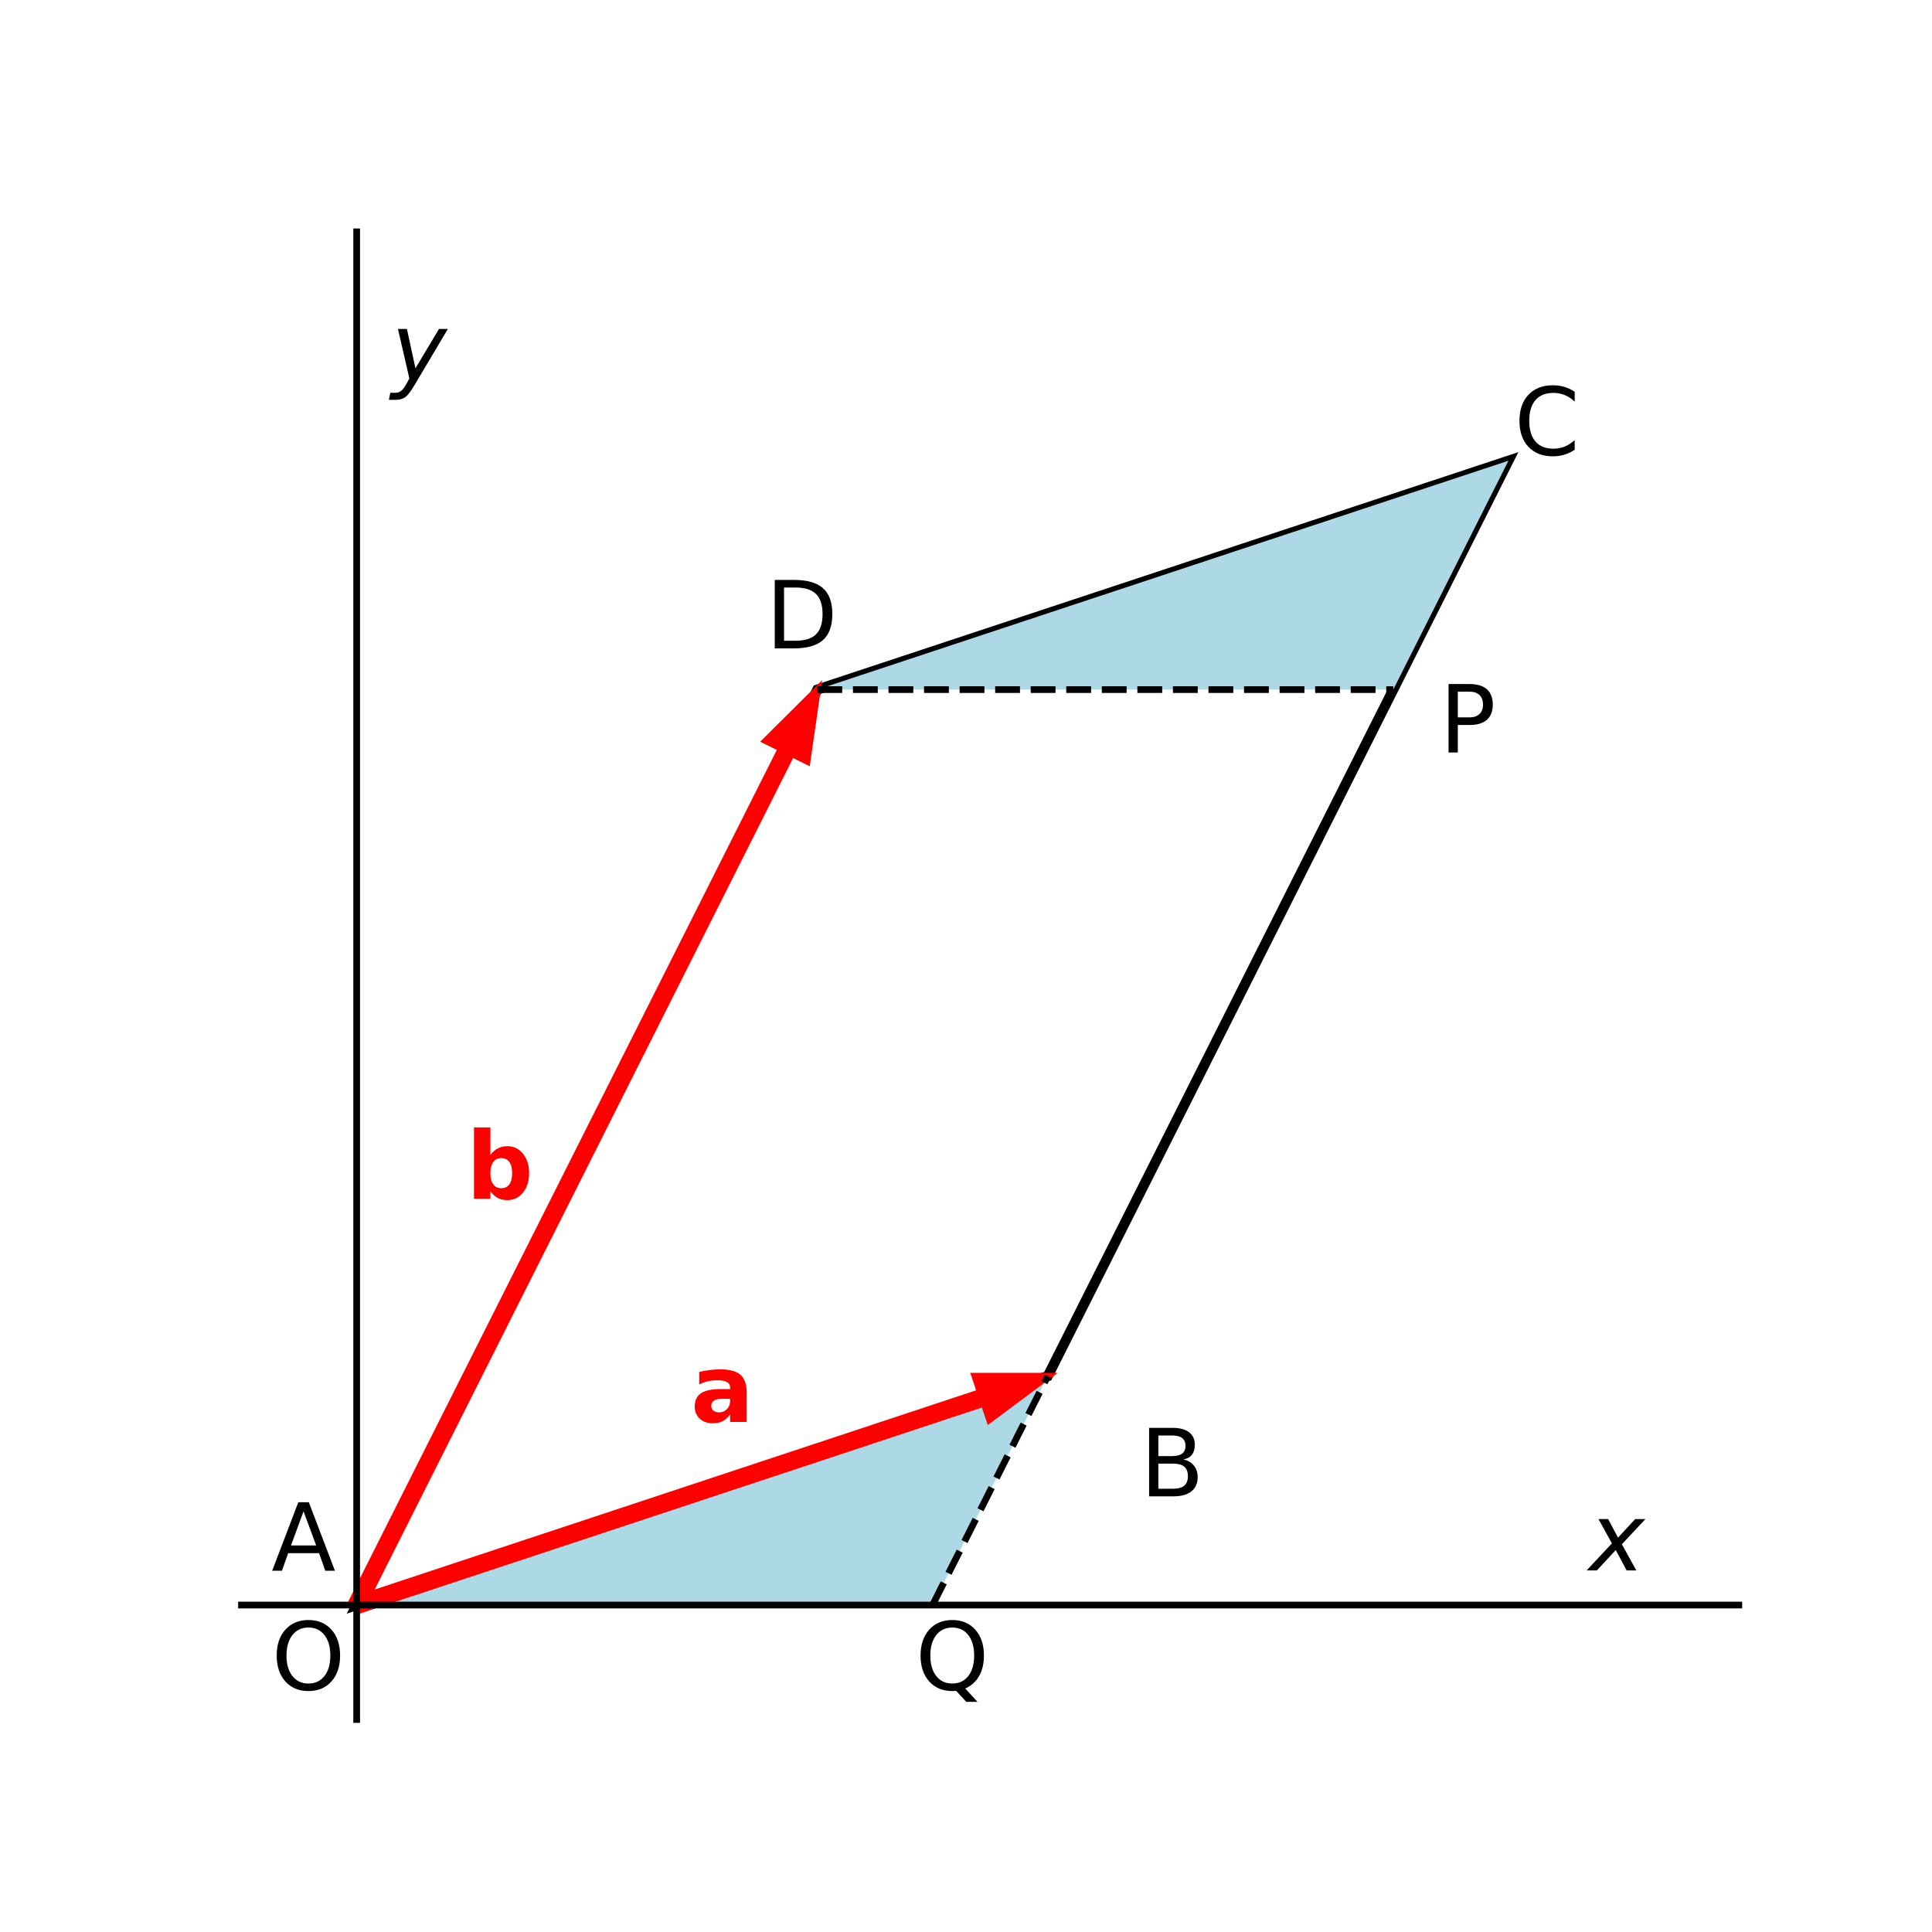
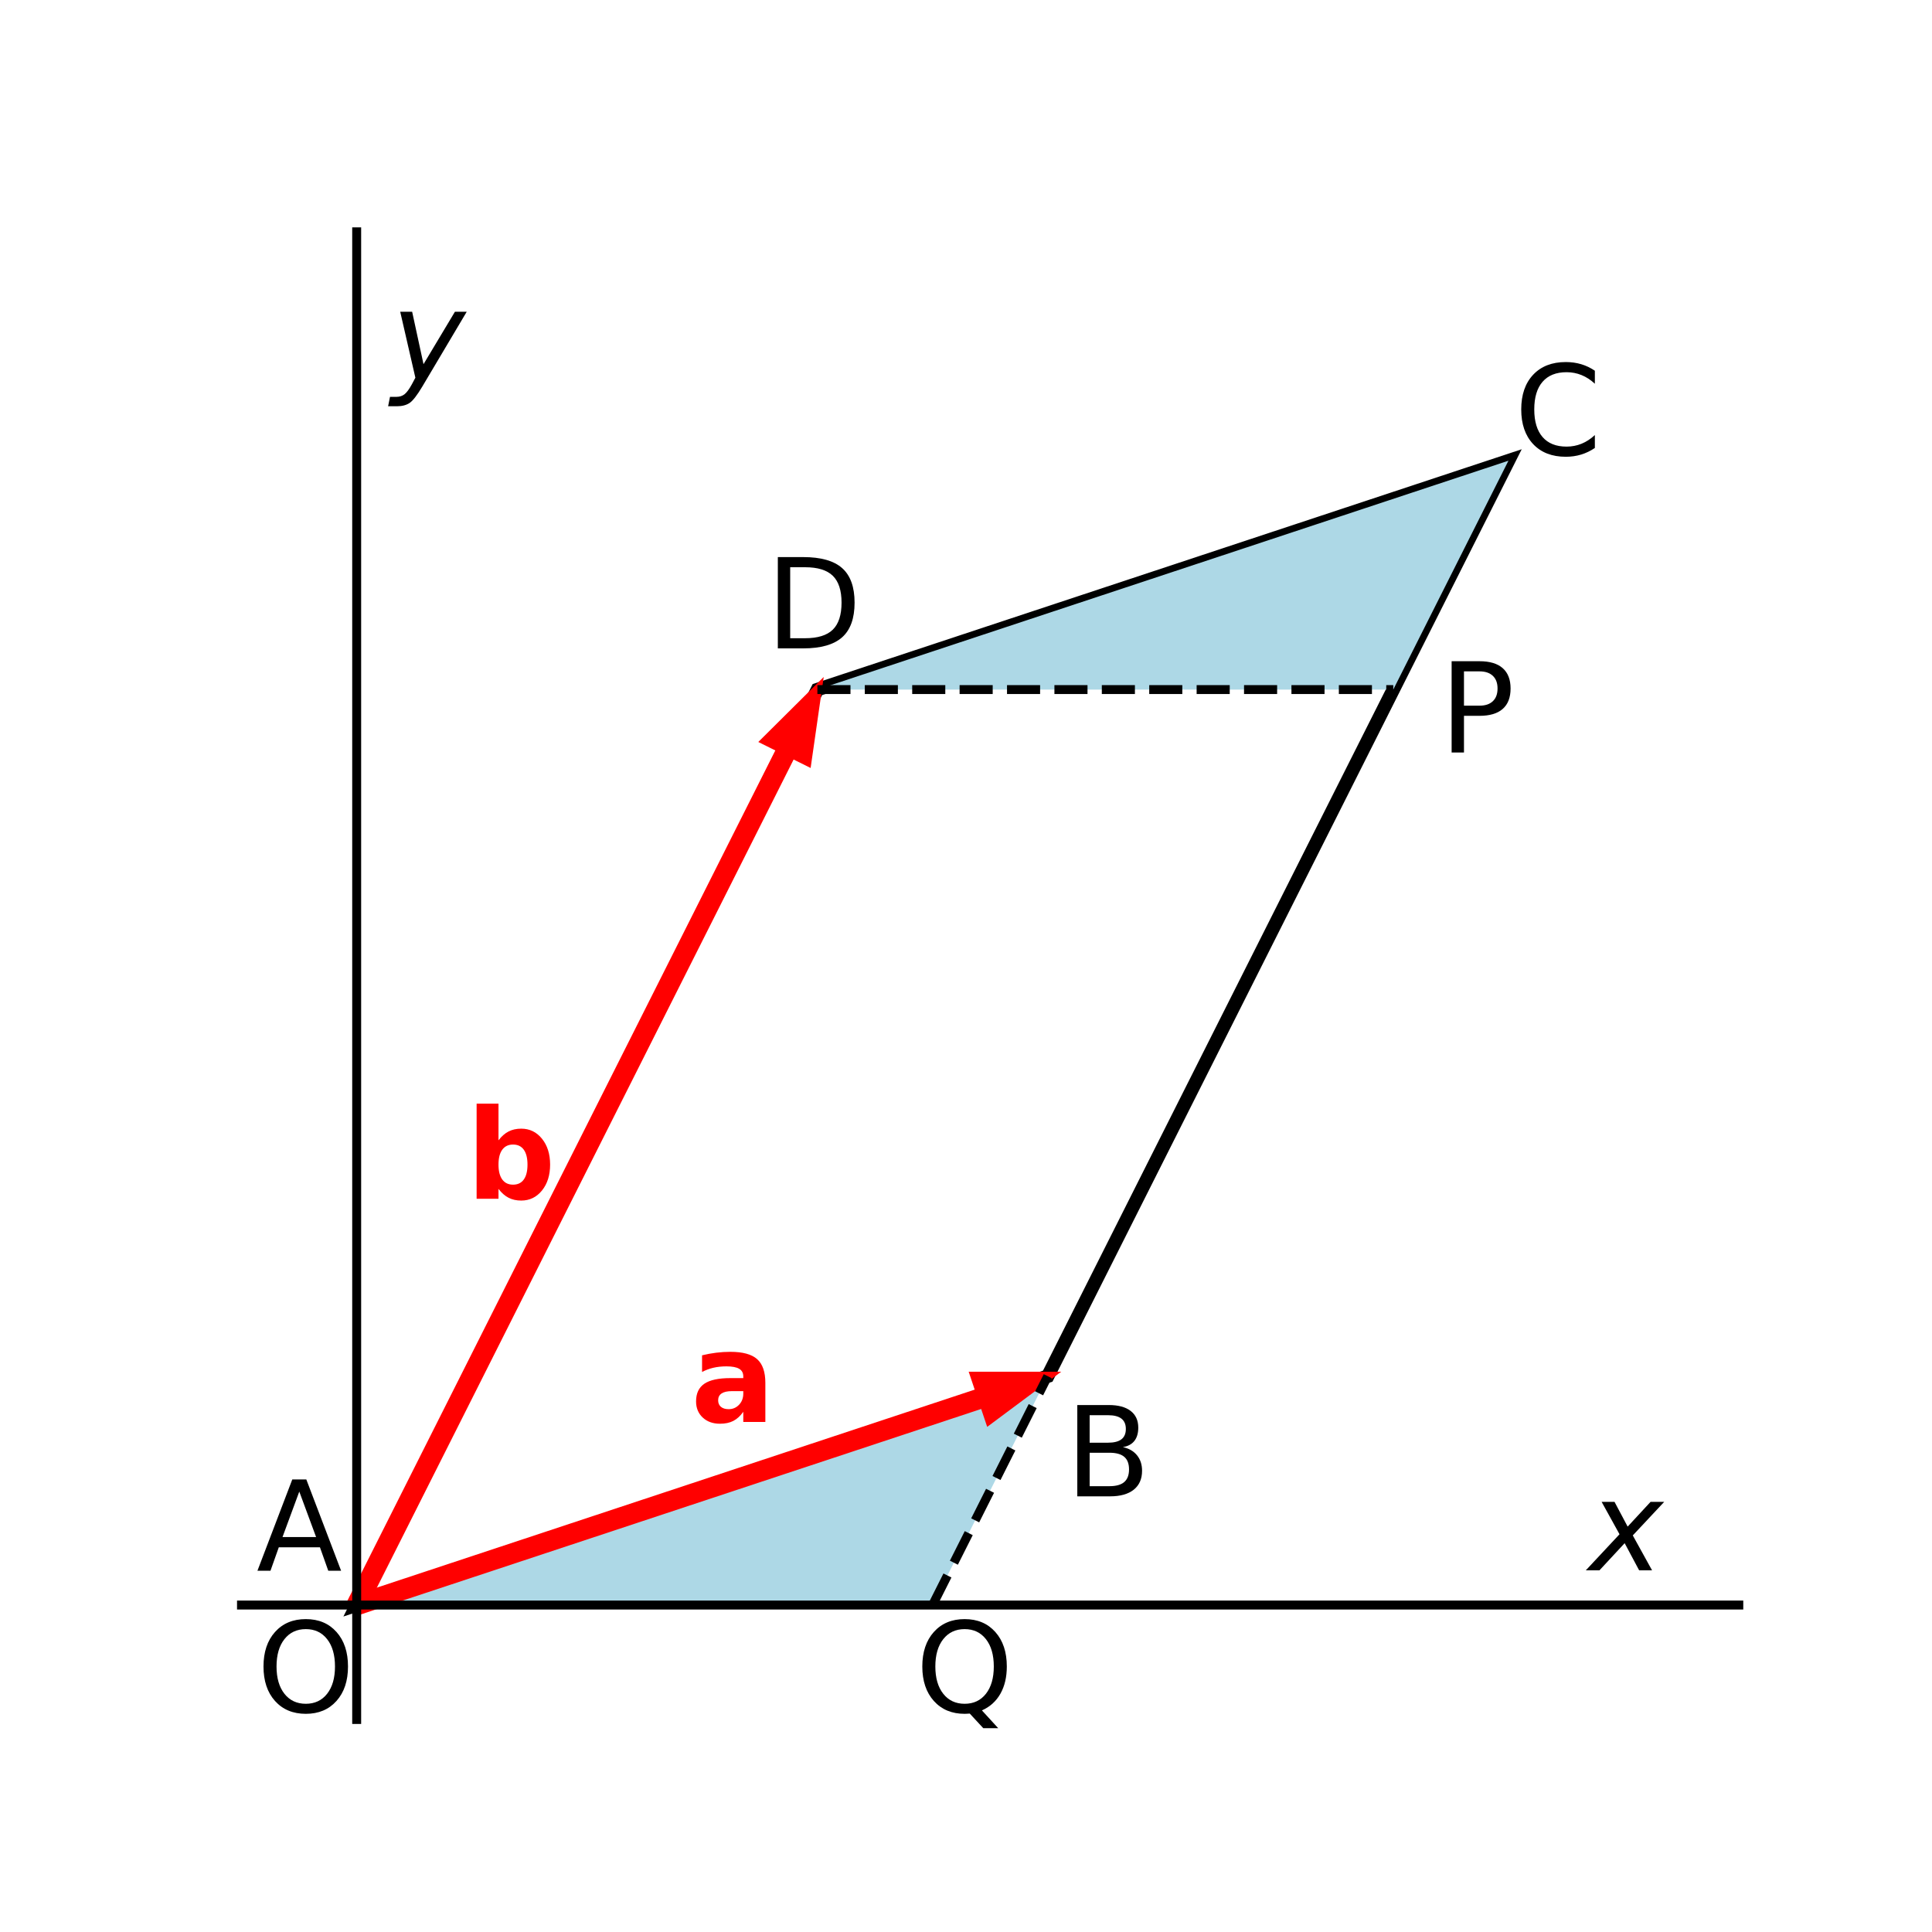
- <svg xmlns="http://www.w3.org/2000/svg" xmlns:xlink="http://www.w3.org/1999/xlink" height="288pt" version="1.1" viewBox="0 0 288 288" width="288pt">
+ <svg xmlns="http://www.w3.org/2000/svg" xmlns:xlink="http://www.w3.org/1999/xlink" height="216pt" version="1.1" viewBox="0 0 216 216" width="216pt">
  <defs>
    <style type="text/css">
*{stroke-linecap:butt;stroke-linejoin:round;}
  </style>
  </defs>
  <g id="figure_1">
    <g id="patch_1">
-       <path d="M 0 288  L 288 288  L 288 0  L 0 0  z " style="fill:#ffffff;" />
+       <path d="M 0 216  L 216 216  L 216 0  L 0 0  z " style="fill:#ffffff;" />
    </g>
    <g id="axes_1">
      <g id="patch_2">
-         <path d="M 36 256.32  L 259.2 256.32  L 259.2 34.56  L 36 34.56  z " style="fill:#ffffff;" />
+         <path d="M 27 192.24  L 194.4 192.24  L 194.4 25.92  L 27 25.92  z " style="fill:#ffffff;" />
      </g>
      <g id="patch_3">
-         <path clip-path="url(#p0ad5099d86)" d="M 53.169 239.262  L 156.185 205.145  L 224.862 68.677  L 121.846 102.794  z " style="fill:none;stroke:#000000;stroke-linejoin:miter;stroke-width:1.5;" />
+         <path clip-path="url(#p9e287395b3)" d="M 39.877 179.446  L 117.138 153.858  L 168.646 51.508  L 91.385 77.095  z " style="fill:none;stroke:#000000;stroke-linejoin:miter;stroke-width:1.5;" />
      </g>
      <g id="patch_4">
-         <path clip-path="url(#p0ad5099d86)" d="M 53.169 239.262  L 139.015 239.262  L 156.185 205.145  z " style="fill:#add8e6;" />
+         <path clip-path="url(#p9e287395b3)" d="M 39.877 179.446  L 104.262 179.446  L 117.138 153.858  z " style="fill:#add8e6;" />
      </g>
      <g id="patch_5">
-         <path clip-path="url(#p0ad5099d86)" d="M 121.846 102.794  L 207.692 102.794  L 224.862 68.677  z " style="fill:#add8e6;" />
+         <path clip-path="url(#p9e287395b3)" d="M 91.385 77.095  L 155.769 77.095  L 168.646 51.508  z " style="fill:#add8e6;" />
      </g>
      <g id="patch_6">
-         <path clip-path="url(#p0ad5099d86)" d="M 156.185 205.145  L 147.498 211.618  L 146.683 209.19  L 53.441 240.071  L 52.898 238.452  L 146.14 207.572  L 145.326 205.145  z " style="fill:#ff0000;stroke:#ff0000;stroke-linejoin:miter;" />
+         <path clip-path="url(#p9e287395b3)" d="M 117.138 153.858  L 110.623 158.713  L 110.012 156.893  L 40.081 180.053  L 39.673 178.839  L 109.605 155.679  L 108.994 153.858  z " style="fill:#ff0000;stroke:#ff0000;stroke-linejoin:miter;" />
      </g>
      <g id="patch_7">
-         <path clip-path="url(#p0ad5099d86)" d="M 121.846 102.794  L 120.31 113.474  L 118.007 112.33  L 53.937 239.643  L 52.401 238.88  L 116.471 111.567  L 114.168 110.423  z " style="fill:#ff0000;stroke:#ff0000;stroke-linejoin:miter;" />
+         <path clip-path="url(#p9e287395b3)" d="M 91.385 77.095  L 90.233 85.106  L 88.505 84.247  L 40.453 179.732  L 39.301 179.16  L 87.354 83.675  L 85.626 82.817  z " style="fill:#ff0000;stroke:#ff0000;stroke-linejoin:miter;" />
      </g>
      <g id="matplotlib.axis_1" />
      <g id="matplotlib.axis_2" />
      <g id="line2d_1">
-         <path clip-path="url(#p0ad5099d86)" d="M 139.015 239.262  L 156.185 205.145  " style="fill:none;stroke:#000000;stroke-dasharray:3.7,1.6;stroke-dashoffset:0;" />
+         <path clip-path="url(#p9e287395b3)" d="M 104.262 179.446  L 117.138 153.858  " style="fill:none;stroke:#000000;stroke-dasharray:3.7,1.6;stroke-dashoffset:0;" />
      </g>
      <g id="line2d_2">
-         <path clip-path="url(#p0ad5099d86)" d="M 121.846 102.794  L 207.692 102.794  " style="fill:none;stroke:#000000;stroke-dasharray:3.7,1.6;stroke-dashoffset:0;" />
+         <path clip-path="url(#p9e287395b3)" d="M 91.385 77.095  L 155.769 77.095  " style="fill:none;stroke:#000000;stroke-dasharray:3.7,1.6;stroke-dashoffset:0;" />
      </g>
      <g id="patch_8">
-         <path d="M 53.169 256.32  L 53.169 34.56  " style="fill:none;stroke:#000000;stroke-linecap:square;stroke-linejoin:miter;" />
+         <path d="M 39.877 192.24  L 39.877 25.92  " style="fill:none;stroke:#000000;stroke-linecap:square;stroke-linejoin:miter;" />
      </g>
      <g id="patch_9">
-         <path d="M 36 239.262  L 259.2 239.262  " style="fill:none;stroke:#000000;stroke-linecap:square;stroke-linejoin:miter;" />
+         <path d="M 27 179.446  L 194.4 179.446  " style="fill:none;stroke:#000000;stroke-linecap:square;stroke-linejoin:miter;" />
      </g>
      <g id="text_1">
        <defs>
-           <path d="M 32.906 24.609  Q 27.438 24.609 24.672 22.75  Q 21.922 20.906 21.922 17.281  Q 21.922 13.969 24.141 12.078  Q 26.375 10.203 30.328 10.203  Q 35.25 10.203 38.625 13.734  Q 42 17.281 42 22.609  L 42 24.609  z M 59.625 31.203  L 59.625 0  L 42 0  L 42 8.109  Q 38.484 3.125 34.078 0.844  Q 29.688 -1.422 23.391 -1.422  Q 14.891 -1.422 9.594 3.531  Q 4.297 8.5 4.297 16.406  Q 4.297 26.031 10.906 30.516  Q 17.531 35.016 31.688 35.016  L 42 35.016  L 42 36.375  Q 42 40.531 38.719 42.453  Q 35.453 44.391 28.516 44.391  Q 22.906 44.391 18.062 43.266  Q 13.234 42.141 9.078 39.891  L 9.078 53.219  Q 14.703 54.594 20.359 55.297  Q 26.031 56 31.688 56  Q 46.484 56 53.047 50.172  Q 59.625 44.344 59.625 31.203  z " id="DejaVuSans-Bold-97" />
+           <path d="M 19.672 64.797  L 19.672 37.406  L 32.078 37.406  Q 38.969 37.406 42.719 40.969  Q 46.484 44.531 46.484 51.125  Q 46.484 57.672 42.719 61.234  Q 38.969 64.797 32.078 64.797  z M 9.812 72.906  L 32.078 72.906  Q 44.344 72.906 50.609 67.359  Q 56.891 61.812 56.891 51.125  Q 56.891 40.328 50.609 34.812  Q 44.344 29.297 32.078 29.297  L 19.672 29.297  L 19.672 0  L 9.812 0  z " id="DejaVuSans-80" />
        </defs>
-         <g style="fill:#ff0000;" transform="translate(102.96 211.968)scale(0.14 -0.14)">
-           <use xlink:href="#DejaVuSans-Bold-97" />
+         <g transform="translate(160.92 84.132)scale(0.14 -0.14)">
+           <use xlink:href="#DejaVuSans-80" />
        </g>
      </g>
      <g id="text_2">
        <defs>
-           <path d="M 37.5 11.281  Q 43.109 11.281 46.062 15.375  Q 49.031 19.484 49.031 27.297  Q 49.031 35.109 46.062 39.203  Q 43.109 43.312 37.5 43.312  Q 31.891 43.312 28.875 39.188  Q 25.875 35.062 25.875 27.297  Q 25.875 19.531 28.875 15.406  Q 31.891 11.281 37.5 11.281  z M 25.875 46.688  Q 29.5 51.469 33.891 53.734  Q 38.281 56 44 56  Q 54.109 56 60.594 47.969  Q 67.094 39.938 67.094 27.297  Q 67.094 14.656 60.594 6.609  Q 54.109 -1.422 44 -1.422  Q 38.281 -1.422 33.891 0.844  Q 29.5 3.125 25.875 7.906  L 25.875 0  L 8.406 0  L 8.406 75.984  L 25.875 75.984  z " id="DejaVuSans-Bold-98" />
+           <path d="M 39.406 66.219  Q 28.656 66.219 22.328 58.203  Q 16.016 50.203 16.016 36.375  Q 16.016 22.609 22.328 14.594  Q 28.656 6.594 39.406 6.594  Q 50.141 6.594 56.422 14.594  Q 62.703 22.609 62.703 36.375  Q 62.703 50.203 56.422 58.203  Q 50.141 66.219 39.406 66.219  z M 53.219 1.312  L 66.219 -12.891  L 54.297 -12.891  L 43.5 -1.219  Q 41.891 -1.312 41.031 -1.359  Q 40.188 -1.422 39.406 -1.422  Q 24.031 -1.422 14.812 8.859  Q 5.609 19.141 5.609 36.375  Q 5.609 53.656 14.812 63.938  Q 24.031 74.219 39.406 74.219  Q 54.734 74.219 63.906 63.938  Q 73.094 53.656 73.094 36.375  Q 73.094 23.688 67.984 14.641  Q 62.891 5.609 53.219 1.312  z " id="DejaVuSans-81" />
        </defs>
-         <g style="fill:#ff0000;" transform="translate(69.48 178.704)scale(0.14 -0.14)">
-           <use transform="translate(0 0.015625)" xlink:href="#DejaVuSans-Bold-98" />
+         <g transform="translate(102.33 191.4084)scale(0.14 -0.14)">
+           <use xlink:href="#DejaVuSans-81" />
        </g>
      </g>
      <g id="text_3">
        <defs>
-           <path d="M 60.016 54.688  L 34.906 27.875  L 50.297 0  L 39.984 0  L 28.422 21.688  L 8.297 0  L -2.594 0  L 24.312 28.812  L 10.016 54.688  L 20.312 54.688  L 30.812 34.906  L 49.125 54.688  z " id="DejaVuSans-Oblique-120" />
+           <path d="M 32.906 24.609  Q 27.438 24.609 24.672 22.75  Q 21.922 20.906 21.922 17.281  Q 21.922 13.969 24.141 12.078  Q 26.375 10.203 30.328 10.203  Q 35.25 10.203 38.625 13.734  Q 42 17.281 42 22.609  L 42 24.609  z M 59.625 31.203  L 59.625 0  L 42 0  L 42 8.109  Q 38.484 3.125 34.078 0.844  Q 29.688 -1.422 23.391 -1.422  Q 14.891 -1.422 9.594 3.531  Q 4.297 8.5 4.297 16.406  Q 4.297 26.031 10.906 30.516  Q 17.531 35.016 31.688 35.016  L 42 35.016  L 42 36.375  Q 42 40.531 38.719 42.453  Q 35.453 44.391 28.516 44.391  Q 22.906 44.391 18.062 43.266  Q 13.234 42.141 9.078 39.891  L 9.078 53.219  Q 14.703 54.594 20.359 55.297  Q 26.031 56 31.688 56  Q 46.484 56 53.047 50.172  Q 59.625 44.344 59.625 31.203  z " id="DejaVuSans-Bold-97" />
        </defs>
-         <g transform="translate(236.88 234.144)scale(0.14 -0.14)">
-           <use transform="translate(0 0.3125)" xlink:href="#DejaVuSans-Oblique-120" />
+         <g style="fill:#ff0000;" transform="translate(77.22 158.976)scale(0.14 -0.14)">
+           <use xlink:href="#DejaVuSans-Bold-97" />
        </g>
      </g>
      <g id="text_4">
        <defs>
-           <path d="M 24.812 -5.078  Q 18.562 -15.578 14.625 -18.188  Q 10.688 -20.797 4.594 -20.797  L -2.484 -20.797  L -0.984 -13.281  L 4.203 -13.281  Q 7.953 -13.281 10.594 -11.234  Q 13.234 -9.188 16.5 -3.219  L 19.281 2  L 7.172 54.688  L 16.703 54.688  L 25.781 12.797  L 50.875 54.688  L 60.297 54.688  z " id="DejaVuSans-Oblique-121" />
+           <path d="M 37.5 11.281  Q 43.109 11.281 46.062 15.375  Q 49.031 19.484 49.031 27.297  Q 49.031 35.109 46.062 39.203  Q 43.109 43.312 37.5 43.312  Q 31.891 43.312 28.875 39.188  Q 25.875 35.062 25.875 27.297  Q 25.875 19.531 28.875 15.406  Q 31.891 11.281 37.5 11.281  z M 25.875 46.688  Q 29.5 51.469 33.891 53.734  Q 38.281 56 44 56  Q 54.109 56 60.594 47.969  Q 67.094 39.938 67.094 27.297  Q 67.094 14.656 60.594 6.609  Q 54.109 -1.422 44 -1.422  Q 38.281 -1.422 33.891 0.844  Q 29.5 3.125 25.875 7.906  L 25.875 0  L 8.406 0  L 8.406 75.984  L 25.875 75.984  z " id="DejaVuSans-Bold-98" />
        </defs>
-         <g transform="translate(58.32 56.736)scale(0.14 -0.14)">
-           <use transform="translate(0 0.3125)" xlink:href="#DejaVuSans-Oblique-121" />
+         <g style="fill:#ff0000;" transform="translate(52.11 134.028)scale(0.14 -0.14)">
+           <use transform="translate(0 0.015625)" xlink:href="#DejaVuSans-Bold-98" />
        </g>
      </g>
      <g id="text_5">
        <defs>
-           <path d="M 39.406 66.219  Q 28.656 66.219 22.328 58.203  Q 16.016 50.203 16.016 36.375  Q 16.016 22.609 22.328 14.594  Q 28.656 6.594 39.406 6.594  Q 50.141 6.594 56.422 14.594  Q 62.703 22.609 62.703 36.375  Q 62.703 50.203 56.422 58.203  Q 50.141 66.219 39.406 66.219  z M 39.406 74.219  Q 54.734 74.219 63.906 63.938  Q 73.094 53.656 73.094 36.375  Q 73.094 19.141 63.906 8.859  Q 54.734 -1.422 39.406 -1.422  Q 24.031 -1.422 14.812 8.828  Q 5.609 19.094 5.609 36.375  Q 5.609 53.656 14.812 63.938  Q 24.031 74.219 39.406 74.219  z " id="DejaVuSans-79" />
+           <path d="M 60.016 54.688  L 34.906 27.875  L 50.297 0  L 39.984 0  L 28.422 21.688  L 8.297 0  L -2.594 0  L 24.312 28.812  L 10.016 54.688  L 20.312 54.688  L 30.812 34.906  L 49.125 54.688  z " id="DejaVuSans-Oblique-120" />
        </defs>
-         <g transform="translate(40.464 251.8848)scale(0.14 -0.14)">
-           <use xlink:href="#DejaVuSans-79" />
+         <g transform="translate(177.66 175.608)scale(0.14 -0.14)">
+           <use transform="translate(0 0.3125)" xlink:href="#DejaVuSans-Oblique-120" />
        </g>
      </g>
      <g id="text_6">
        <defs>
-           <path d="M 34.188 63.188  L 20.797 26.906  L 47.609 26.906  z M 28.609 72.906  L 39.797 72.906  L 67.578 0  L 57.328 0  L 50.688 18.703  L 17.828 18.703  L 11.188 0  L 0.781 0  z " id="DejaVuSans-65" />
+           <path d="M 24.812 -5.078  Q 18.562 -15.578 14.625 -18.188  Q 10.688 -20.797 4.594 -20.797  L -2.484 -20.797  L -0.984 -13.281  L 4.203 -13.281  Q 7.953 -13.281 10.594 -11.234  Q 13.234 -9.188 16.5 -3.219  L 19.281 2  L 7.172 54.688  L 16.703 54.688  L 25.781 12.797  L 50.875 54.688  L 60.297 54.688  z " id="DejaVuSans-Oblique-121" />
        </defs>
-         <g transform="translate(40.464 234.144)scale(0.14 -0.14)">
-           <use xlink:href="#DejaVuSans-65" />
+         <g transform="translate(43.74 42.552)scale(0.14 -0.14)">
+           <use transform="translate(0 0.3125)" xlink:href="#DejaVuSans-Oblique-121" />
        </g>
      </g>
      <g id="text_7">
        <defs>
-           <path d="M 39.406 66.219  Q 28.656 66.219 22.328 58.203  Q 16.016 50.203 16.016 36.375  Q 16.016 22.609 22.328 14.594  Q 28.656 6.594 39.406 6.594  Q 50.141 6.594 56.422 14.594  Q 62.703 22.609 62.703 36.375  Q 62.703 50.203 56.422 58.203  Q 50.141 66.219 39.406 66.219  z M 53.219 1.312  L 66.219 -12.891  L 54.297 -12.891  L 43.5 -1.219  Q 41.891 -1.312 41.031 -1.359  Q 40.188 -1.422 39.406 -1.422  Q 24.031 -1.422 14.812 8.859  Q 5.609 19.141 5.609 36.375  Q 5.609 53.656 14.812 63.938  Q 24.031 74.219 39.406 74.219  Q 54.734 74.219 63.906 63.938  Q 73.094 53.656 73.094 36.375  Q 73.094 23.688 67.984 14.641  Q 62.891 5.609 53.219 1.312  z " id="DejaVuSans-81" />
+           <path d="M 39.406 66.219  Q 28.656 66.219 22.328 58.203  Q 16.016 50.203 16.016 36.375  Q 16.016 22.609 22.328 14.594  Q 28.656 6.594 39.406 6.594  Q 50.141 6.594 56.422 14.594  Q 62.703 22.609 62.703 36.375  Q 62.703 50.203 56.422 58.203  Q 50.141 66.219 39.406 66.219  z M 39.406 74.219  Q 54.734 74.219 63.906 63.938  Q 73.094 53.656 73.094 36.375  Q 73.094 19.141 63.906 8.859  Q 54.734 -1.422 39.406 -1.422  Q 24.031 -1.422 14.812 8.828  Q 5.609 19.094 5.609 36.375  Q 5.609 53.656 14.812 63.938  Q 24.031 74.219 39.406 74.219  z " id="DejaVuSans-79" />
        </defs>
-         <g transform="translate(136.44 251.8848)scale(0.14 -0.14)">
-           <use xlink:href="#DejaVuSans-81" />
+         <g transform="translate(28.674 191.4084)scale(0.14 -0.14)">
+           <use xlink:href="#DejaVuSans-79" />
        </g>
      </g>
      <g id="text_8">
        <defs>
-           <path d="M 19.672 34.812  L 19.672 8.109  L 35.5 8.109  Q 43.453 8.109 47.281 11.406  Q 51.125 14.703 51.125 21.484  Q 51.125 28.328 47.281 31.562  Q 43.453 34.812 35.5 34.812  z M 19.672 64.797  L 19.672 42.828  L 34.281 42.828  Q 41.5 42.828 45.031 45.531  Q 48.578 48.25 48.578 53.812  Q 48.578 59.328 45.031 62.062  Q 41.5 64.797 34.281 64.797  z M 9.812 72.906  L 35.016 72.906  Q 46.297 72.906 52.391 68.219  Q 58.5 63.531 58.5 54.891  Q 58.5 48.188 55.375 44.234  Q 52.25 40.281 46.188 39.312  Q 53.469 37.75 57.5 32.781  Q 61.531 27.828 61.531 20.406  Q 61.531 10.641 54.891 5.312  Q 48.25 0 35.984 0  L 9.812 0  z " id="DejaVuSans-66" />
+           <path d="M 34.188 63.188  L 20.797 26.906  L 47.609 26.906  z M 28.609 72.906  L 39.797 72.906  L 67.578 0  L 57.328 0  L 50.688 18.703  L 17.828 18.703  L 11.188 0  L 0.781 0  z " id="DejaVuSans-65" />
        </defs>
-         <g transform="translate(169.92 223.056)scale(0.14 -0.14)">
-           <use xlink:href="#DejaVuSans-66" />
+         <g transform="translate(28.674 175.608)scale(0.14 -0.14)">
+           <use xlink:href="#DejaVuSans-65" />
        </g>
      </g>
      <g id="text_9">
        <defs>
-           <path d="M 19.672 64.797  L 19.672 8.109  L 31.594 8.109  Q 46.688 8.109 53.688 14.938  Q 60.688 21.781 60.688 36.531  Q 60.688 51.172 53.688 57.984  Q 46.688 64.797 31.594 64.797  z M 9.812 72.906  L 30.078 72.906  Q 51.266 72.906 61.172 64.094  Q 71.094 55.281 71.094 36.531  Q 71.094 17.672 61.125 8.828  Q 51.172 0 30.078 0  L 9.812 0  z " id="DejaVuSans-68" />
+           <path d="M 19.672 34.812  L 19.672 8.109  L 35.5 8.109  Q 43.453 8.109 47.281 11.406  Q 51.125 14.703 51.125 21.484  Q 51.125 28.328 47.281 31.562  Q 43.453 34.812 35.5 34.812  z M 19.672 64.797  L 19.672 42.828  L 34.281 42.828  Q 41.5 42.828 45.031 45.531  Q 48.578 48.25 48.578 53.812  Q 48.578 59.328 45.031 62.062  Q 41.5 64.797 34.281 64.797  z M 9.812 72.906  L 35.016 72.906  Q 46.297 72.906 52.391 68.219  Q 58.5 63.531 58.5 54.891  Q 58.5 48.188 55.375 44.234  Q 52.25 40.281 46.188 39.312  Q 53.469 37.75 57.5 32.781  Q 61.531 27.828 61.531 20.406  Q 61.531 10.641 54.891 5.312  Q 48.25 0 35.984 0  L 9.812 0  z " id="DejaVuSans-66" />
        </defs>
-         <g transform="translate(114.12 96.6528)scale(0.14 -0.14)">
-           <use xlink:href="#DejaVuSans-68" />
+         <g transform="translate(119.07 167.292)scale(0.14 -0.14)">
+           <use xlink:href="#DejaVuSans-66" />
        </g>
      </g>
      <g id="text_10">
        <defs>
-           <path d="M 19.672 64.797  L 19.672 37.406  L 32.078 37.406  Q 38.969 37.406 42.719 40.969  Q 46.484 44.531 46.484 51.125  Q 46.484 57.672 42.719 61.234  Q 38.969 64.797 32.078 64.797  z M 9.812 72.906  L 32.078 72.906  Q 44.344 72.906 50.609 67.359  Q 56.891 61.812 56.891 51.125  Q 56.891 40.328 50.609 34.812  Q 44.344 29.297 32.078 29.297  L 19.672 29.297  L 19.672 0  L 9.812 0  z " id="DejaVuSans-80" />
+           <path d="M 64.406 67.281  L 64.406 56.891  Q 59.422 61.531 53.781 63.812  Q 48.141 66.109 41.797 66.109  Q 29.297 66.109 22.656 58.469  Q 16.016 50.828 16.016 36.375  Q 16.016 21.969 22.656 14.328  Q 29.297 6.688 41.797 6.688  Q 48.141 6.688 53.781 8.984  Q 59.422 11.281 64.406 15.922  L 64.406 5.609  Q 59.234 2.094 53.438 0.328  Q 47.656 -1.422 41.219 -1.422  Q 24.656 -1.422 15.125 8.703  Q 5.609 18.844 5.609 36.375  Q 5.609 53.953 15.125 64.078  Q 24.656 74.219 41.219 74.219  Q 47.75 74.219 53.531 72.484  Q 59.328 70.75 64.406 67.281  z " id="DejaVuSans-67" />
        </defs>
-         <g transform="translate(214.56 112.176)scale(0.14 -0.14)">
-           <use xlink:href="#DejaVuSans-80" />
+         <g transform="translate(169.29 50.868)scale(0.14 -0.14)">
+           <use xlink:href="#DejaVuSans-67" />
        </g>
      </g>
      <g id="text_11">
        <defs>
-           <path d="M 64.406 67.281  L 64.406 56.891  Q 59.422 61.531 53.781 63.812  Q 48.141 66.109 41.797 66.109  Q 29.297 66.109 22.656 58.469  Q 16.016 50.828 16.016 36.375  Q 16.016 21.969 22.656 14.328  Q 29.297 6.688 41.797 6.688  Q 48.141 6.688 53.781 8.984  Q 59.422 11.281 64.406 15.922  L 64.406 5.609  Q 59.234 2.094 53.438 0.328  Q 47.656 -1.422 41.219 -1.422  Q 24.656 -1.422 15.125 8.703  Q 5.609 18.844 5.609 36.375  Q 5.609 53.953 15.125 64.078  Q 24.656 74.219 41.219 74.219  Q 47.75 74.219 53.531 72.484  Q 59.328 70.75 64.406 67.281  z " id="DejaVuSans-67" />
+           <path d="M 19.672 64.797  L 19.672 8.109  L 31.594 8.109  Q 46.688 8.109 53.688 14.938  Q 60.688 21.781 60.688 36.531  Q 60.688 51.172 53.688 57.984  Q 46.688 64.797 31.594 64.797  z M 9.812 72.906  L 30.078 72.906  Q 51.266 72.906 61.172 64.094  Q 71.094 55.281 71.094 36.531  Q 71.094 17.672 61.125 8.828  Q 51.172 0 30.078 0  L 9.812 0  z " id="DejaVuSans-68" />
        </defs>
-         <g transform="translate(225.72 67.824)scale(0.14 -0.14)">
-           <use xlink:href="#DejaVuSans-67" />
+         <g transform="translate(85.59 72.4896)scale(0.14 -0.14)">
+           <use xlink:href="#DejaVuSans-68" />
        </g>
      </g>
    </g>
  </g>
  <defs>
-     <clipPath id="p0ad5099d86">
-       <rect height="221.76" width="223.2" x="36" y="34.56" />
+     <clipPath id="p9e287395b3">
+       <rect height="166.32" width="167.4" x="27" y="25.92" />
    </clipPath>
  </defs>
</svg>
